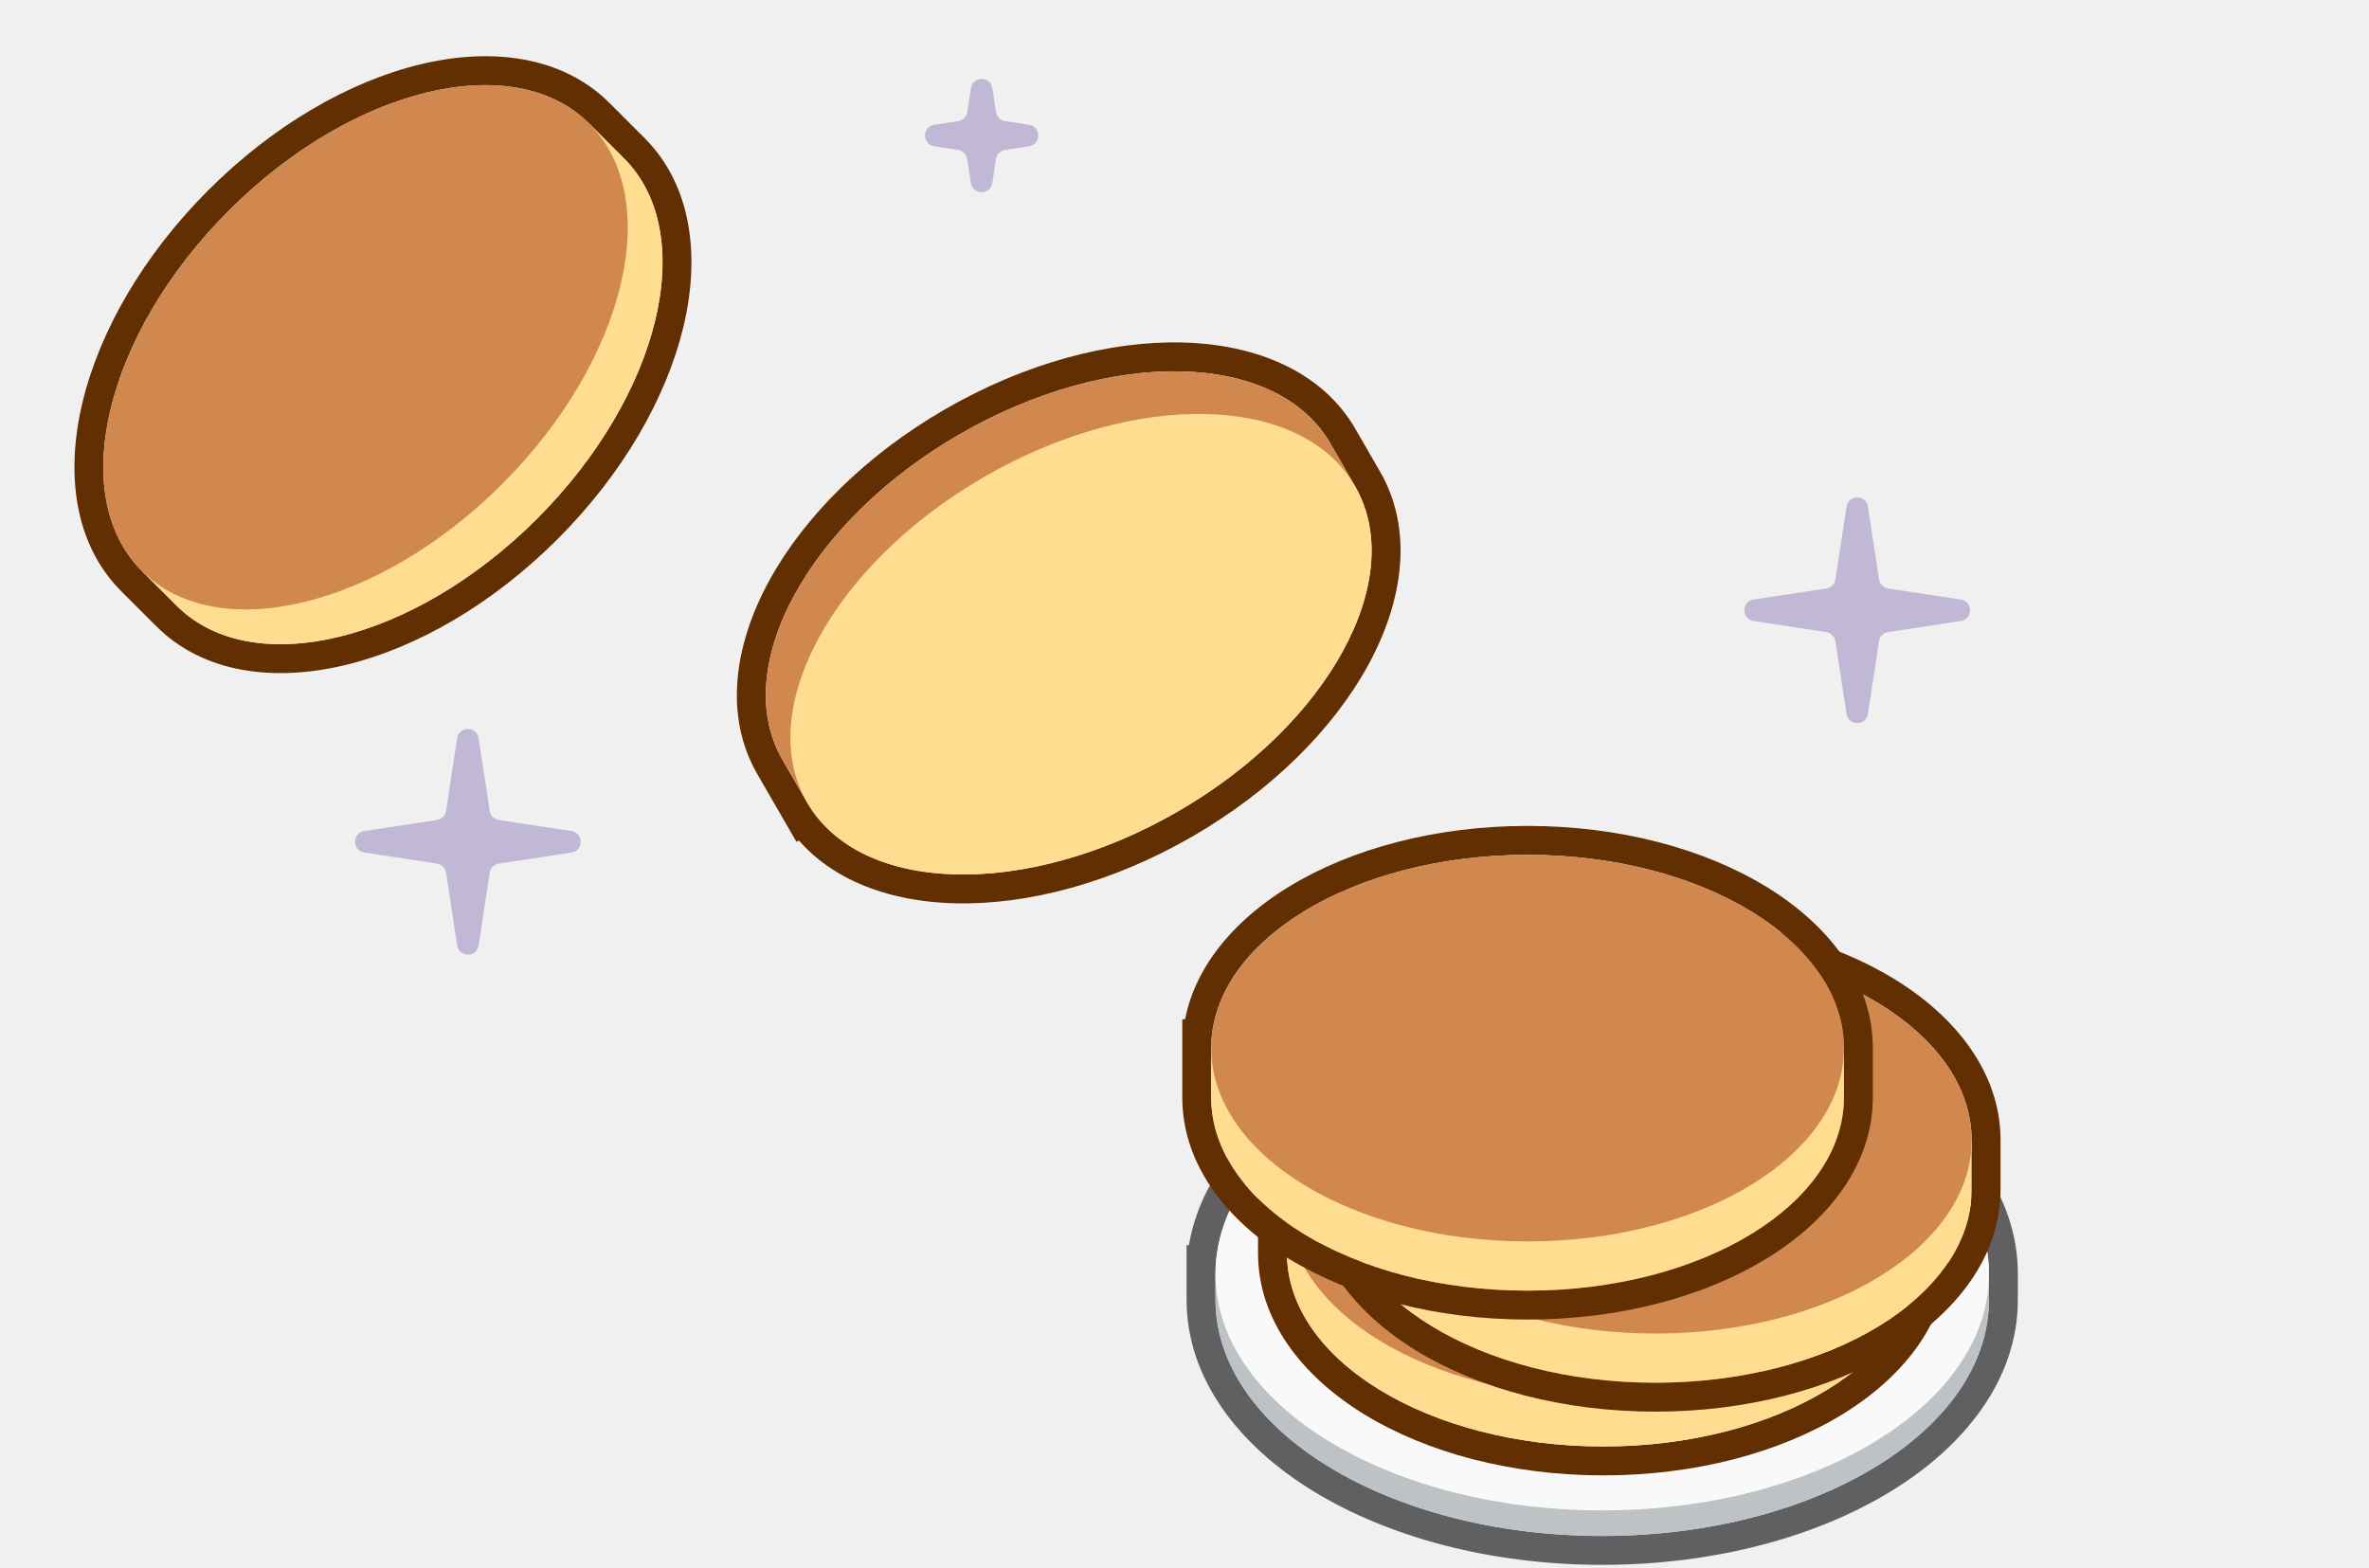
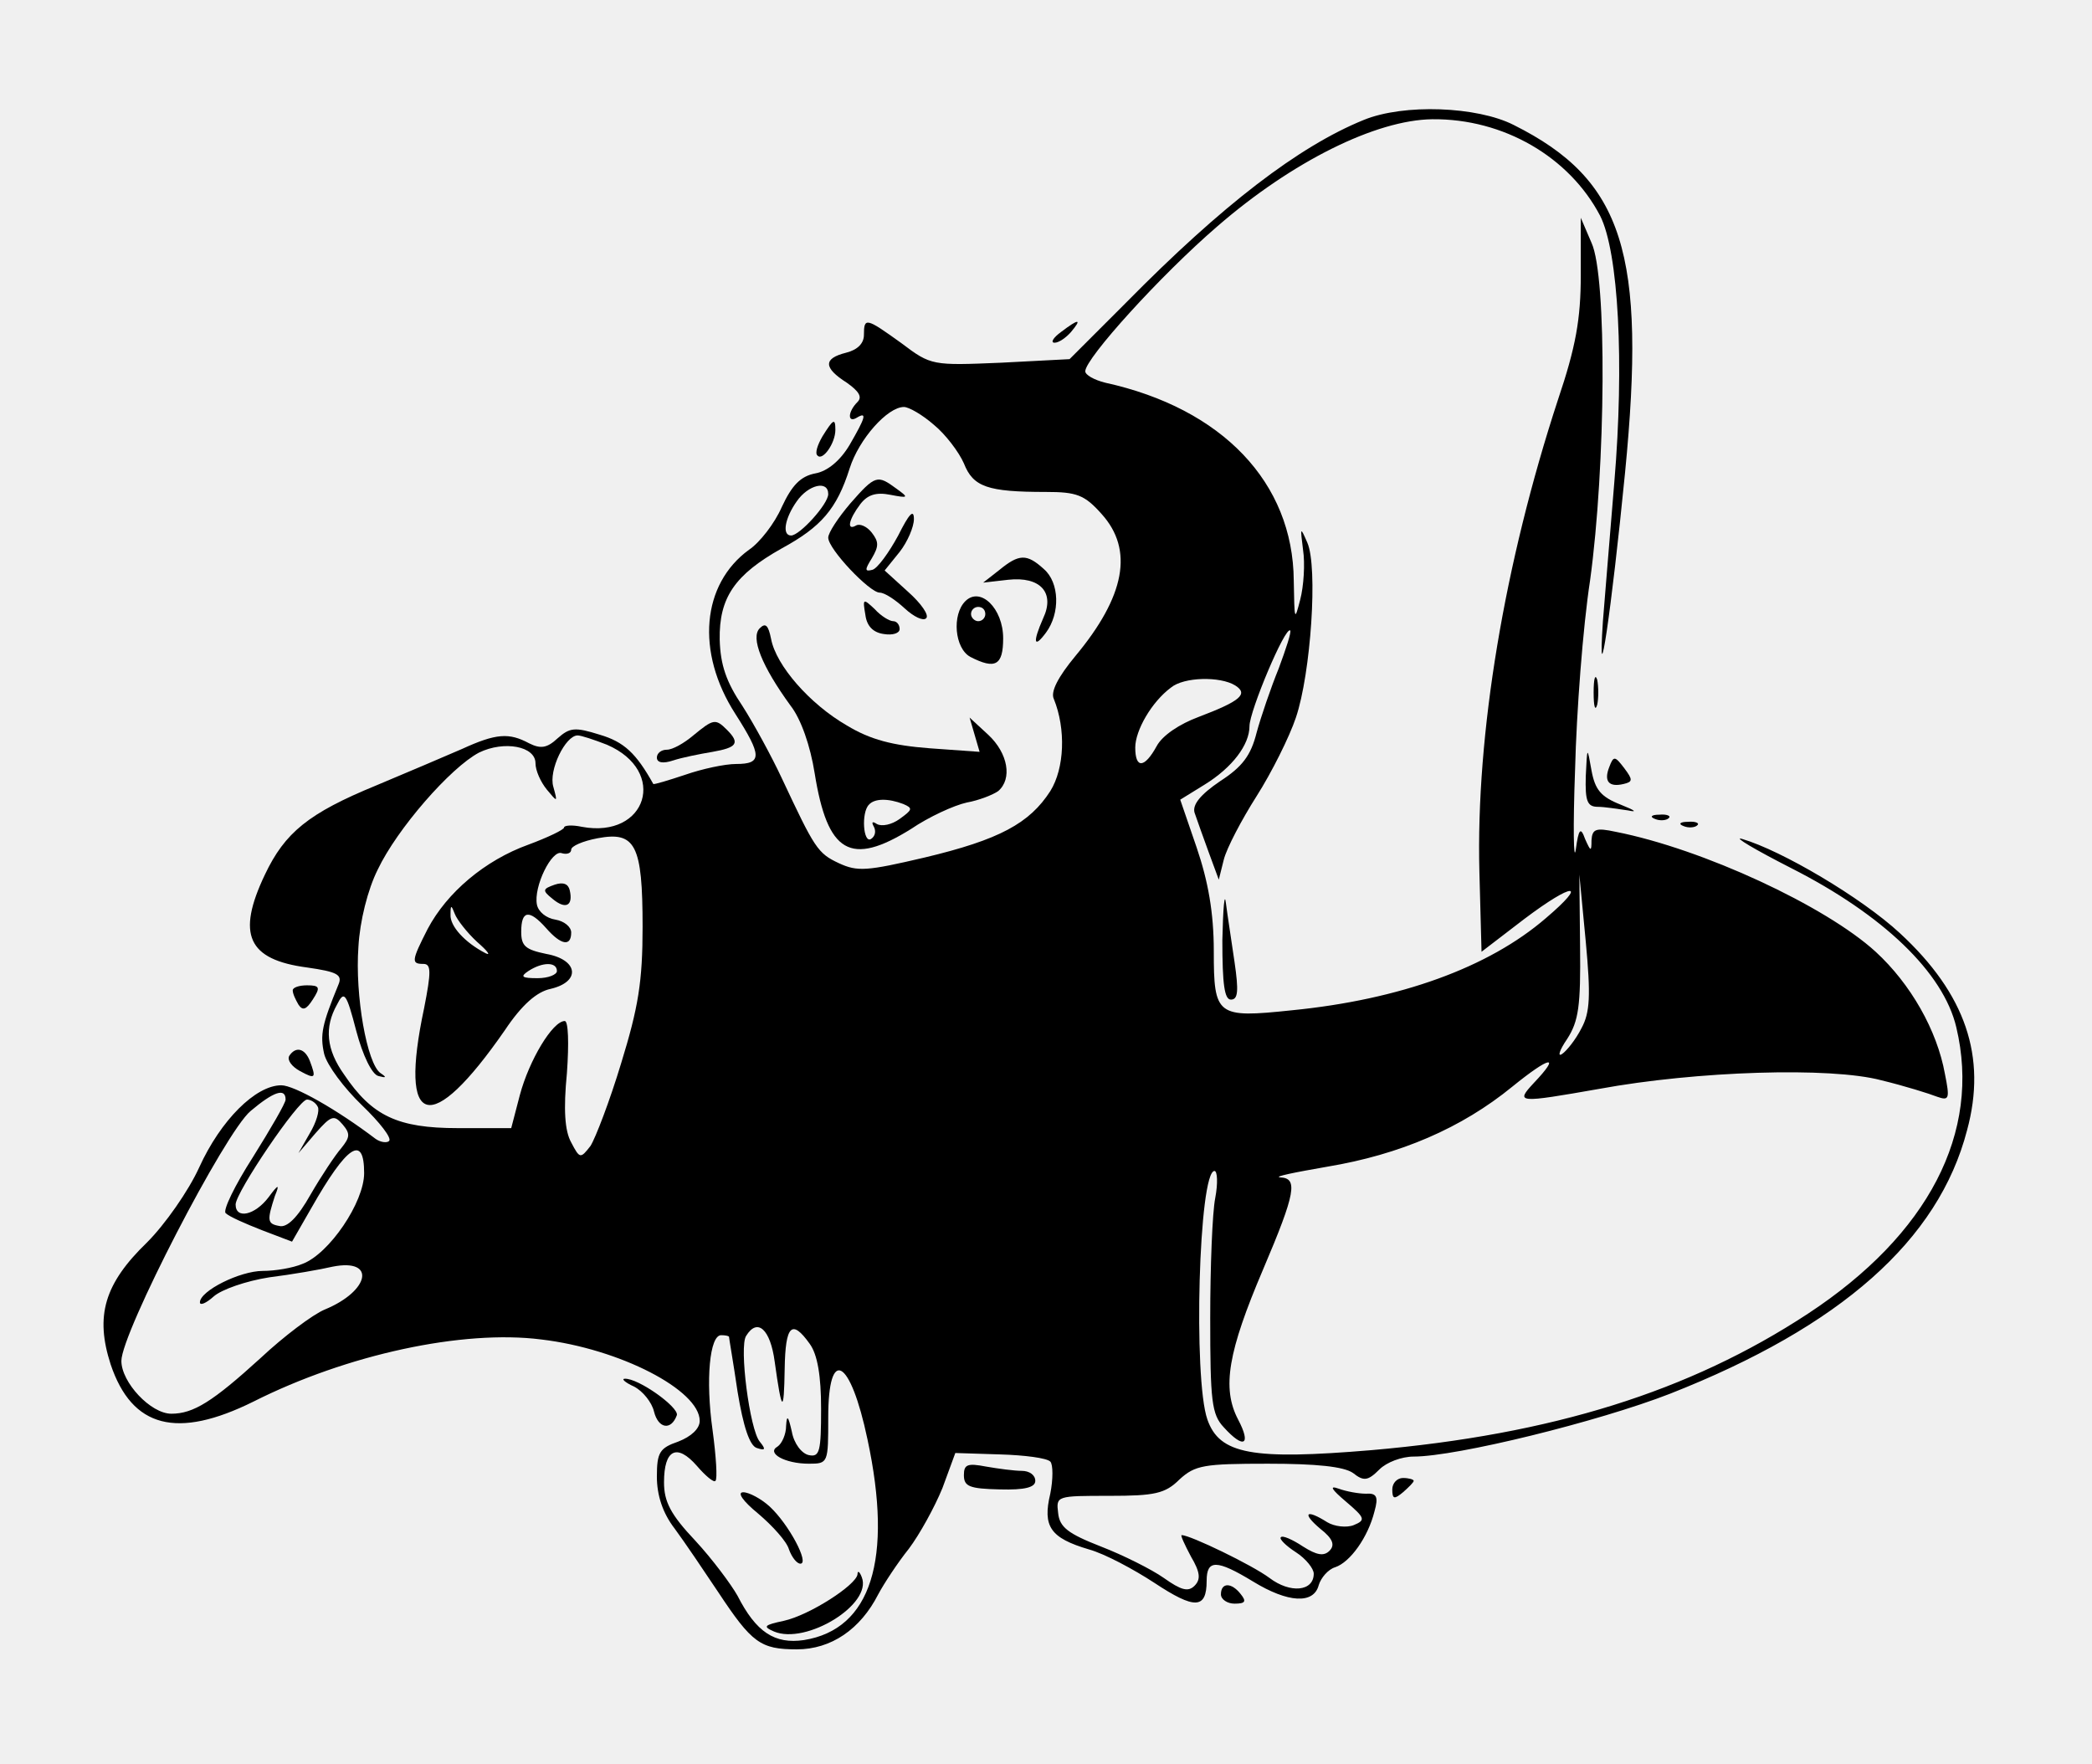
- <svg xmlns="http://www.w3.org/2000/svg" width="266" height="176" fill="none" viewBox="0 0 266 176">
-   <g clip-path="url(#clip0)">
-     <path fill="#8F80BA" d="M53.741 82.901C53.53 81.522 51.543 81.522 51.333 82.901L50.088 91.068C50.008 91.595 49.594 92.008 49.068 92.088L40.901 93.333C39.522 93.543 39.522 95.53 40.901 95.741L49.068 96.985C49.594 97.065 50.008 97.479 50.088 98.005L51.333 106.172C51.543 107.551 53.53 107.551 53.741 106.172L54.985 98.005C55.065 97.479 55.479 97.065 56.005 96.985L64.172 95.741C65.551 95.53 65.551 93.543 64.172 93.333L56.005 92.088C55.479 92.008 55.065 91.595 54.985 91.068L53.741 82.901Z" opacity=".5" />
-     <path fill="#8F80BA" d="M209.741 56.901C209.53 55.522 207.543 55.522 207.333 56.901L206.088 65.068C206.008 65.595 205.595 66.008 205.068 66.088L196.901 67.333C195.522 67.543 195.522 69.53 196.901 69.741L205.068 70.985C205.595 71.065 206.008 71.479 206.088 72.005L207.333 80.172C207.543 81.551 209.53 81.551 209.741 80.172L210.985 72.005C211.065 71.479 211.479 71.065 212.005 70.985L220.172 69.741C221.551 69.53 221.551 67.543 220.172 67.333L212.005 66.088C211.479 66.008 211.065 65.595 210.985 65.068L209.741 56.901Z" opacity=".5" />
-     <path fill="#8F80BA" d="M109.018 9.901C109.228 8.522 111.216 8.522 111.426 9.901L111.835 12.588C111.915 13.115 112.329 13.528 112.856 13.608L115.542 14.018C116.922 14.228 116.922 16.216 115.542 16.426L112.856 16.835C112.329 16.915 111.915 17.329 111.835 17.856L111.426 20.542C111.216 21.922 109.228 21.922 109.018 20.542L108.608 17.856C108.528 17.329 108.115 16.915 107.588 16.835L104.901 16.426C103.522 16.216 103.522 14.228 104.901 14.018L107.588 13.608C108.115 13.528 108.528 13.115 108.608 12.588L109.018 9.901Z" opacity=".5" />
-     <mask id="path-4-outside-1" width="95" height="64" x="132.48" y="112.552" fill="#000" maskUnits="userSpaceOnUse">
-       <rect width="95" height="64" x="132.48" y="112.552" fill="#fff" />
-       <path fill-rule="evenodd" d="M223.325 143.127V145.955C223.325 160.61 203.884 172.491 179.903 172.491C155.921 172.491 136.48 160.61 136.48 145.955V143.089H136.48C136.48 143.088 136.48 143.088 136.48 143.088C136.48 128.432 155.921 116.552 179.903 116.552C203.884 116.552 223.325 128.432 223.325 143.088C223.325 143.101 223.325 143.114 223.325 143.127Z" clip-rule="evenodd" />
-     </mask>
-     <path fill="#606063" d="M223.325 143.127L220.078 143.119V143.127H223.325ZM136.48 143.089V139.841H133.233V143.089H136.48ZM136.48 143.089V146.337H139.728L139.728 143.089L136.48 143.089ZM220.078 143.127V145.955H226.573V143.127H220.078ZM220.078 145.955C220.078 151.723 216.238 157.471 208.914 161.947C201.644 166.389 191.395 169.243 179.903 169.243V175.738C192.391 175.738 203.854 172.651 212.3 167.489C220.691 162.362 226.573 154.842 226.573 145.955H220.078ZM179.903 169.243C168.41 169.243 158.161 166.389 150.892 161.947C143.567 157.471 139.728 151.723 139.728 145.955H133.233C133.233 154.842 139.114 162.362 147.505 167.489C155.951 172.651 167.414 175.738 179.903 175.738V169.243ZM139.728 145.955V143.089H133.233V145.955H139.728ZM136.48 146.337H136.48V139.841H136.48V146.337ZM139.728 143.089C139.728 143.088 139.728 143.088 139.728 143.088H133.233C133.233 143.088 133.233 143.089 133.233 143.089L139.728 143.089ZM139.728 143.088C139.728 137.319 143.567 131.571 150.892 127.095C158.161 122.653 168.41 119.799 179.903 119.799V113.304C167.414 113.304 155.952 116.391 147.505 121.553C139.114 126.681 133.233 134.201 133.233 143.088H139.728ZM179.903 119.799C191.396 119.799 201.644 122.653 208.914 127.095C216.239 131.571 220.078 137.319 220.078 143.088H226.573C226.573 134.201 220.691 126.681 212.301 121.553C203.854 116.391 192.391 113.304 179.903 113.304V119.799ZM220.078 143.088C220.078 143.098 220.078 143.109 220.078 143.119L226.573 143.134C226.573 143.119 226.573 143.103 226.573 143.088H220.078Z" mask="url(#path-4-outside-1)" />
-     <path fill="#BDC2C4" d="M223.325 145.955C223.325 160.61 203.884 172.49 179.903 172.49C155.921 172.49 136.48 160.61 136.48 145.955V143.089H223.325V145.955Z" />
-     <path fill="#FAF9FA" d="M223.325 143.088C223.325 157.743 203.884 169.624 179.903 169.624C155.921 169.624 136.48 157.743 136.48 143.088C136.48 128.432 155.921 116.552 179.903 116.552C203.884 116.552 223.325 128.432 223.325 143.088Z" />
-     <mask id="path-8-outside-2" width="79" height="57" x="140.504" y="109.501" fill="#000" maskUnits="userSpaceOnUse">
-       <rect width="79" height="57" x="140.504" y="109.501" fill="#fff" />
-       <path fill-rule="evenodd" d="M215.547 135.31C215.547 135.276 215.547 135.242 215.547 135.208C215.547 123.22 199.644 113.501 180.026 113.501C160.408 113.501 144.505 123.22 144.505 135.208C144.505 135.209 144.505 135.209 144.505 135.21H144.504V140.735C144.504 152.724 160.408 162.442 180.026 162.442C199.643 162.442 215.547 152.724 215.547 140.735V135.31Z" clip-rule="evenodd" />
-     </mask>
-     <path fill="#612F01" d="M215.547 135.31L212.299 135.286L212.299 135.298V135.31H215.547ZM144.505 135.21V138.457H147.753L147.752 135.209L144.505 135.21ZM144.504 135.21V131.962H141.257V135.21H144.504ZM212.3 135.208C212.3 135.234 212.299 135.26 212.299 135.286L218.794 135.334C218.795 135.293 218.795 135.251 218.795 135.208H212.3ZM180.026 116.749C189.337 116.749 197.61 119.062 203.45 122.63C209.345 126.233 212.3 130.774 212.3 135.208H218.795C218.795 127.655 213.798 121.342 206.837 117.088C199.82 112.8 190.333 110.253 180.026 110.253V116.749ZM147.752 135.208C147.752 130.774 150.707 126.233 156.602 122.63C162.442 119.062 170.715 116.749 180.026 116.749V110.253C169.719 110.253 160.232 112.8 153.215 117.088C146.254 121.342 141.257 127.655 141.257 135.208H147.752ZM147.752 135.209C147.752 135.209 147.752 135.209 147.752 135.208H141.257C141.257 135.209 141.257 135.209 141.257 135.21L147.752 135.209ZM144.504 138.457H144.505V131.962H144.504V138.457ZM147.752 140.735V135.21H141.257V140.735H147.752ZM180.026 159.195C170.715 159.195 162.441 156.882 156.602 153.313C150.707 149.711 147.752 145.17 147.752 140.735H141.257C141.257 148.289 146.254 154.602 153.215 158.856C160.232 163.144 169.719 165.69 180.026 165.69V159.195ZM212.299 140.735C212.299 145.17 209.344 149.711 203.449 153.313C197.61 156.882 189.336 159.195 180.026 159.195V165.69C190.332 165.69 199.82 163.144 206.836 158.856C213.797 154.602 218.794 148.289 218.794 140.735H212.299ZM212.299 135.31V140.735H218.794V135.31H212.299Z" mask="url(#path-8-outside-2)" />
-     <path fill="#FEDC90" d="M215.547 140.735C215.547 152.724 199.643 162.442 180.025 162.442C160.408 162.442 144.504 152.724 144.504 140.735V135.21H215.547V140.735Z" />
-     <path fill="#D1884F" d="M215.546 135.208C215.546 147.197 199.643 156.916 180.025 156.916C160.407 156.916 144.504 147.197 144.504 135.208C144.504 123.22 160.407 113.501 180.025 113.501C199.643 113.501 215.546 123.22 215.546 135.208Z" />
-     <mask id="path-12-outside-3" width="79" height="57" x="146.337" y="102.344" fill="#000" maskUnits="userSpaceOnUse">
-       <rect width="79" height="57" x="146.337" y="102.344" fill="#fff" />
-       <path fill-rule="evenodd" d="M221.38 128.232C221.381 128.172 221.381 128.112 221.381 128.052C221.381 116.063 205.478 106.344 185.86 106.344C166.243 106.344 150.34 116.062 150.339 128.05H150.337V133.576C150.337 145.564 166.241 155.283 185.859 155.283C205.476 155.283 221.38 145.564 221.38 133.576V128.232Z" clip-rule="evenodd" />
-     </mask>
-     <path fill="#612F01" d="M221.38 128.232L218.132 128.189L218.132 128.211V128.232H221.38ZM150.339 128.05V131.298H153.586L153.586 128.05L150.339 128.05ZM150.337 128.05V124.803H147.09V128.05H150.337ZM218.133 128.052C218.133 128.097 218.133 128.143 218.132 128.189L224.627 128.276C224.628 128.201 224.629 128.126 224.629 128.052H218.133ZM185.86 109.592C195.171 109.592 203.444 111.905 209.284 115.473C215.179 119.076 218.133 123.617 218.133 128.052H224.629C224.629 120.498 219.632 114.185 212.671 109.931C205.654 105.643 196.167 103.097 185.86 103.097V109.592ZM153.586 128.05C153.587 123.616 156.542 119.075 162.437 115.473C168.276 111.905 176.549 109.592 185.86 109.592V103.097C175.553 103.097 166.067 105.643 159.05 109.931C152.089 114.184 147.092 120.496 147.091 128.05L153.586 128.05ZM150.337 131.298H150.339V124.803H150.337V131.298ZM153.585 133.576V128.05H147.09V133.576H153.585ZM185.859 152.035C176.548 152.035 168.274 149.722 162.435 146.154C156.54 142.551 153.585 138.01 153.585 133.576H147.09C147.09 141.129 152.087 147.442 159.048 151.696C166.065 155.984 175.552 158.531 185.859 158.531V152.035ZM218.132 133.576C218.132 138.01 215.177 142.551 209.282 146.154C203.443 149.722 195.169 152.035 185.859 152.035V158.531C196.165 158.531 205.653 155.984 212.669 151.696C219.63 147.442 224.627 141.129 224.627 133.576H218.132ZM218.132 128.232V133.576H224.627V128.232H218.132Z" mask="url(#path-12-outside-3)" />
-     <path fill="#FEDC90" d="M221.38 133.576C221.38 145.565 205.476 155.283 185.859 155.283C166.241 155.283 150.337 145.565 150.337 133.576V128.05H221.38V133.576Z" />
-     <path fill="#D1884F" d="M221.38 128.052C221.38 140.041 205.477 149.759 185.859 149.759C166.241 149.759 150.338 140.041 150.338 128.052C150.338 116.063 166.241 106.345 185.859 106.345C205.477 106.345 221.38 116.063 221.38 128.052Z" />
-     <mask id="path-16-outside-4" width="79" height="57" x="132" y="92.001" fill="#000" maskUnits="userSpaceOnUse">
-       <rect width="79" height="57" x="132" y="92.001" fill="#fff" />
-       <path fill-rule="evenodd" d="M207.042 117.82C207.043 117.783 207.043 117.746 207.043 117.708C207.043 105.72 191.139 96.001 171.522 96.001C151.904 96.001 136 105.72 136 117.708C136 117.709 136 117.709 136 117.709H136V123.235C136 135.224 151.903 144.942 171.521 144.942C191.139 144.942 207.042 135.224 207.042 123.235V117.82Z" clip-rule="evenodd" />
-     </mask>
-     <path fill="#612F01" d="M207.042 117.82L203.795 117.793L203.795 117.807V117.82H207.042ZM136 117.709V120.957H139.248L139.248 117.709L136 117.709ZM136 117.709V114.462H132.752V117.709H136ZM203.795 117.708C203.795 117.737 203.795 117.765 203.795 117.793L210.29 117.847C210.29 117.801 210.29 117.755 210.29 117.708H203.795ZM171.522 99.249C180.833 99.249 189.106 101.562 194.945 105.13C200.841 108.733 203.795 113.274 203.795 117.708H210.29C210.29 110.155 205.293 103.842 198.332 99.588C191.316 95.3 181.829 92.754 171.522 92.754V99.249ZM139.248 117.708C139.248 113.274 142.203 108.733 148.098 105.13C153.937 101.562 162.211 99.249 171.522 99.249V92.754C161.215 92.754 151.728 95.3 144.711 99.588C137.75 103.842 132.753 110.155 132.753 117.708H139.248ZM139.248 117.709C139.248 117.709 139.248 117.709 139.248 117.708H132.753C132.753 117.709 132.753 117.709 132.753 117.71L139.248 117.709ZM136 120.957H136V114.462H136V120.957ZM139.248 123.235V117.709H132.752V123.235H139.248ZM171.521 141.695C162.21 141.695 153.937 139.382 148.097 135.813C142.202 132.211 139.248 127.67 139.248 123.235H132.752C132.752 130.789 137.749 137.102 144.71 141.355C151.727 145.643 161.214 148.19 171.521 148.19V141.695ZM203.795 123.235C203.795 127.67 200.84 132.211 194.945 135.813C189.106 139.382 180.832 141.695 171.521 141.695V148.19C181.828 148.19 191.315 145.643 198.332 141.355C205.293 137.102 210.29 130.789 210.29 123.235H203.795ZM203.795 117.82V123.235H210.29V117.82H203.795Z" mask="url(#path-16-outside-4)" />
-     <path fill="#FEDC90" d="M207.042 123.235C207.042 135.224 191.139 144.942 171.521 144.942C151.903 144.942 136 135.224 136 123.235V117.709H207.042V123.235Z" />
-     <path fill="#D1884F" d="M207.043 117.708C207.043 129.697 191.139 139.416 171.521 139.416C151.904 139.416 136 129.697 136 117.708C136 105.72 151.904 96.001 171.521 96.001C191.139 96.001 207.043 105.72 207.043 117.708Z" />
-     <mask id="path-20-outside-5" width="96.916" height="88.863" x="71.507" y="25.506" fill="#000" maskUnits="userSpaceOnUse">
-       <rect width="96.916" height="88.863" x="71.507" y="25.506" fill="#fff" />
-       <path fill-rule="evenodd" d="M152.096 54.505C152.111 54.532 152.127 54.558 152.142 54.585C158.136 64.967 149.223 81.336 132.233 91.144C115.244 100.953 96.613 100.488 90.618 90.107L90.618 90.107L87.855 85.322C81.861 74.939 90.774 58.571 107.763 48.762C124.753 38.953 143.385 39.418 149.379 49.8L152.096 54.505Z" clip-rule="evenodd" />
-     </mask>
-     <path fill="#612F01" d="M152.096 54.505L149.294 56.148L149.289 56.139L149.283 56.129L152.096 54.505ZM90.618 90.107L88.994 87.294L91.806 85.67L93.43 88.483L90.618 90.107ZM90.618 90.107L92.242 92.919L89.429 94.543L87.805 91.731L90.618 90.107ZM87.855 85.322L90.667 83.698L87.855 85.322ZM149.379 49.8L152.192 48.177L149.379 49.8ZM149.329 56.209C149.318 56.188 149.306 56.168 149.294 56.148L154.897 52.863C154.916 52.895 154.935 52.928 154.955 52.961L149.329 56.209ZM130.61 88.332C138.673 83.677 144.682 77.537 147.955 71.527C151.259 65.459 151.547 60.049 149.329 56.209L154.955 52.961C158.731 59.503 157.56 67.468 153.659 74.633C149.726 81.855 142.783 88.804 133.857 93.957L130.61 88.332ZM93.43 88.483C95.648 92.323 100.477 94.778 107.384 94.95C114.225 95.121 122.546 92.987 130.61 88.332L133.857 93.957C124.931 99.11 115.442 101.649 107.222 101.444C99.067 101.24 91.583 98.272 87.805 91.731L93.43 88.483ZM88.994 87.294L88.994 87.294L92.242 92.919L92.242 92.919L88.994 87.294ZM90.667 83.698L93.43 88.483L87.805 91.731L85.042 86.945L90.667 83.698ZM109.387 51.574C101.324 56.23 95.315 62.37 92.042 68.38C88.738 74.447 88.45 79.857 90.667 83.698L85.042 86.945C81.266 80.404 82.437 72.438 86.338 65.273C90.271 58.052 97.214 51.103 106.14 45.949L109.387 51.574ZM146.567 51.424C144.349 47.584 139.52 45.128 132.614 44.956C125.772 44.785 117.451 46.919 109.387 51.574L106.14 45.949C115.066 40.796 124.555 38.258 132.776 38.463C140.931 38.666 148.415 41.635 152.192 48.177L146.567 51.424ZM149.283 56.129L146.567 51.424L152.192 48.177L154.908 52.881L149.283 56.129Z" mask="url(#path-20-outside-5)" />
-     <path fill="#D1884F" d="M149.378 49.799C143.384 39.417 124.752 38.952 107.762 48.761C90.773 58.57 81.859 74.938 87.854 85.321L90.617 90.106L152.141 54.585L149.378 49.799Z" />
-     <path fill="#FEDC90" d="M152.142 54.585C146.147 44.203 127.515 43.737 110.526 53.546C93.536 63.355 84.623 79.724 90.617 90.106C96.612 100.489 115.244 100.954 132.233 91.145C149.223 81.336 158.136 64.967 152.142 54.585Z" />
-     <mask id="path-24-outside-6" width="96.166" height="96.166" x="-5.05" y="-7.124" fill="#000" maskUnits="userSpaceOnUse">
-       <rect width="96.166" height="96.166" x="-5.05" y="-7.124" fill="#fff" />
-       <path fill-rule="evenodd" d="M15.927 64.117C15.927 64.117 15.927 64.117 15.927 64.116C7.449 55.639 11.823 37.522 25.695 23.65C39.566 9.778 57.684 5.405 66.161 13.882C66.168 13.889 66.175 13.896 66.183 13.903L70.068 17.789C78.546 26.266 74.172 44.384 60.301 58.256C46.429 72.128 28.311 76.501 19.834 68.024L15.927 64.117Z" clip-rule="evenodd" />
-     </mask>
-     <path fill="#612F01" d="M66.183 13.903L63.886 16.2L63.881 16.195L66.183 13.903ZM18.223 61.82C18.325 61.922 18.408 62.018 18.474 62.102C18.507 62.143 18.536 62.183 18.562 62.218C18.587 62.254 18.61 62.286 18.629 62.315C18.648 62.344 18.665 62.369 18.678 62.391C18.692 62.413 18.703 62.431 18.712 62.446C18.72 62.46 18.727 62.471 18.731 62.478C18.733 62.482 18.735 62.485 18.736 62.487C18.736 62.487 18.737 62.488 18.737 62.489C18.737 62.489 18.737 62.489 18.737 62.489C18.737 62.489 18.737 62.489 18.737 62.489C18.737 62.489 18.737 62.489 18.737 62.489C18.737 62.489 18.737 62.489 18.737 62.489C18.737 62.49 18.737 62.488 18.736 62.487C18.735 62.485 18.733 62.482 18.731 62.478C18.727 62.471 18.72 62.46 18.712 62.446C18.703 62.431 18.692 62.413 18.678 62.391C18.665 62.37 18.648 62.344 18.629 62.315C18.61 62.286 18.587 62.254 18.562 62.218C18.536 62.183 18.507 62.144 18.474 62.102C18.408 62.018 18.325 61.922 18.223 61.82L13.63 66.413C13.529 66.311 13.446 66.215 13.38 66.131C13.347 66.09 13.317 66.05 13.292 66.015C13.266 65.979 13.244 65.947 13.225 65.918C13.205 65.889 13.189 65.864 13.175 65.842C13.162 65.82 13.15 65.802 13.142 65.787C13.133 65.773 13.127 65.762 13.123 65.755C13.12 65.751 13.119 65.748 13.118 65.746C13.117 65.746 13.117 65.745 13.117 65.744C13.116 65.744 13.116 65.744 13.116 65.744C13.116 65.744 13.116 65.744 13.116 65.744C13.116 65.744 13.116 65.744 13.116 65.744C13.116 65.744 13.116 65.744 13.116 65.744C13.116 65.743 13.117 65.745 13.118 65.746C13.119 65.748 13.12 65.751 13.123 65.755C13.127 65.762 13.133 65.773 13.142 65.787C13.15 65.802 13.162 65.82 13.175 65.842C13.189 65.864 13.205 65.889 13.225 65.918C13.244 65.947 13.266 65.979 13.292 66.015C13.317 66.05 13.347 66.09 13.38 66.131C13.445 66.215 13.528 66.311 13.63 66.413L18.223 61.82ZM27.991 25.946C21.407 32.53 17.192 40.016 15.587 46.668C13.966 53.384 15.087 58.684 18.223 61.82L13.63 66.413C8.289 61.072 7.359 53.074 9.273 45.144C11.202 37.15 16.11 28.641 23.398 21.353L27.991 25.946ZM63.865 16.178C60.729 13.042 55.429 11.921 48.713 13.542C42.06 15.148 34.575 19.362 27.991 25.946L23.398 21.353C30.686 14.065 39.195 9.157 47.189 7.228C55.119 5.314 63.116 6.244 68.458 11.585L63.865 16.178ZM63.881 16.195C63.876 16.189 63.87 16.184 63.865 16.178L68.458 11.585C68.466 11.594 68.475 11.603 68.484 11.612L63.881 16.195ZM67.772 20.086L63.886 16.2L68.479 11.607L72.365 15.493L67.772 20.086ZM58.004 55.959C64.588 49.376 68.803 41.89 70.409 35.237C72.03 28.522 70.908 23.221 67.772 20.086L72.365 15.493C77.706 20.834 78.637 28.831 76.722 36.762C74.793 44.755 69.885 53.264 62.597 60.552L58.004 55.959ZM22.13 65.727C25.266 68.863 30.566 69.985 37.282 68.364C43.935 66.758 51.42 62.543 58.004 55.959L62.597 60.552C55.309 67.84 46.8 72.748 38.806 74.678C30.876 76.592 22.879 75.662 17.538 70.32L22.13 65.727ZM18.223 61.82L22.13 65.727L17.538 70.32L13.63 66.413L18.223 61.82Z" mask="url(#path-24-outside-6)" />
-     <path fill="#FEDC90" d="M19.834 68.023C28.311 76.501 46.428 72.127 60.3 58.255C74.172 44.383 78.545 26.266 70.068 17.789L66.161 13.882L15.926 64.116L19.834 68.023Z" />
-     <path fill="#D1884F" d="M15.927 64.116C24.404 72.594 42.522 68.221 56.393 54.349C70.265 40.477 74.638 22.359 66.161 13.882C57.684 5.405 39.566 9.778 25.695 23.65C11.823 37.522 7.449 55.639 15.927 64.116Z" />
+ <svg xmlns="http://www.w3.org/2000/svg" version="1.0" width="293pt" height="247pt" viewBox="0 0 293 247" preserveAspectRatio="xMidYMid meet">
+   <g transform="translate(0,247) scale(0.1,-0.1)" fill="#000000" stroke="none">
+     <path d="M1910 2302 c-91 -37 -198 -119 -333 -256 l-79 -79 -96 -5 c-96 -4 -98 -4 -139 27 -50 36 -53 37 -53 12 0 -12 -9 -21 -25 -25 -32 -8 -32 -21 1 -42 17 -12 22 -20 15 -27 -14 -14 -14 -30 -1 -22 15 9 12 0 -10 -38 -13 -22 -31 -37 -48 -40 -21 -4 -33 -17 -47 -47 -10 -23 -31 -50 -46 -60 -66 -48 -75 -143 -19 -230 37 -58 38 -70 1 -70 -16 0 -48 -7 -71 -15 -24 -8 -44 -14 -45 -13 -24 43 -41 59 -75 69 -35 11 -42 10 -59 -5 -15 -14 -24 -15 -40 -7 -28 15 -46 14 -94 -8 -23 -10 -77 -33 -120 -51 -95 -39 -128 -66 -156 -125 -40 -84 -24 -119 59 -130 42 -6 50 -10 44 -24 -23 -56 -26 -70 -20 -97 4 -16 28 -48 53 -72 25 -24 42 -46 38 -50 -3 -3 -12 -2 -19 3 -54 41 -114 75 -132 75 -36 0 -85 -49 -115 -115 -15 -33 -48 -80 -73 -105 -60 -58 -73 -103 -51 -171 30 -89 93 -105 200 -52 131 66 293 101 403 87 110 -13 222 -71 222 -114 0 -11 -12 -22 -30 -29 -26 -9 -30 -15 -30 -49 0 -26 8 -51 25 -73 14 -19 41 -59 61 -89 47 -71 59 -80 110 -80 48 0 89 28 114 77 8 15 27 44 43 64 15 20 36 58 47 85 l18 49 63 -2 c34 -1 65 -5 70 -10 4 -4 4 -25 0 -45 -11 -46 0 -62 54 -78 22 -6 63 -28 92 -47 56 -37 73 -37 73 3 0 30 14 30 65 -1 49 -30 85 -32 92 -5 3 10 13 22 23 25 21 7 46 42 55 78 6 21 3 26 -12 25 -10 0 -27 3 -38 7 -14 5 -10 -1 10 -18 27 -23 28 -26 11 -33 -10 -4 -27 -2 -37 4 -30 19 -36 13 -10 -9 18 -14 21 -23 13 -31 -8 -8 -18 -6 -37 6 -15 10 -29 16 -31 13 -3 -2 7 -12 21 -21 14 -9 25 -23 25 -30 0 -25 -33 -28 -62 -6 -24 18 -111 60 -123 60 -2 0 4 -13 13 -30 13 -22 14 -32 5 -41 -9 -9 -19 -6 -43 11 -17 12 -57 32 -88 44 -46 18 -58 27 -60 47 -3 24 -2 24 72 24 63 0 78 3 98 23 22 20 34 22 124 22 68 0 106 -4 119 -13 15 -12 21 -11 37 5 10 10 31 18 48 18 60 0 259 49 359 88 239 94 376 215 416 369 28 103 -2 191 -94 276 -54 50 -166 116 -221 132 -14 4 18 -15 69 -41 128 -65 213 -146 231 -223 35 -147 -39 -290 -208 -401 -166 -109 -358 -169 -611 -191 -167 -14 -213 -6 -230 43 -20 57 -12 348 10 348 4 0 5 -17 1 -38 -4 -20 -7 -96 -7 -168 0 -116 2 -135 19 -153 28 -31 39 -25 20 11 -23 44 -14 95 35 210 46 108 49 128 24 129 -10 1 20 7 66 15 102 17 188 54 259 112 53 43 69 46 30 5 -26 -28 -22 -28 92 -8 136 25 324 31 395 12 33 -8 68 -19 78 -23 17 -6 18 -3 11 32 -11 61 -48 126 -97 171 -70 64 -242 144 -364 168 -28 6 -33 4 -34 -12 0 -16 -1 -16 -9 2 -6 17 -9 15 -13 -15 -3 -19 -4 31 -1 112 2 81 11 200 21 265 22 160 24 426 2 473 l-15 35 0 -80 c0 -62 -7 -101 -32 -175 -75 -229 -115 -468 -110 -661 l3 -112 60 46 c69 52 90 52 30 1 -80 -69 -204 -114 -356 -129 -105 -11 -109 -8 -109 83 0 54 -8 98 -24 145 l-23 67 34 21 c39 24 63 56 63 82 0 21 50 140 57 134 2 -2 -6 -26 -16 -53 -11 -27 -25 -68 -31 -90 -8 -32 -20 -48 -51 -68 -28 -19 -39 -33 -36 -44 3 -9 12 -34 20 -56 l14 -38 7 28 c4 16 25 56 46 89 21 33 46 83 55 110 21 62 31 211 16 245 -10 23 -10 22 -6 -10 3 -19 1 -51 -4 -70 -8 -31 -8 -29 -9 27 -1 137 -100 241 -264 277 -16 4 -28 11 -28 16 0 18 106 135 185 203 105 91 222 149 301 150 100 1 192 -53 235 -135 26 -51 34 -207 20 -373 -6 -71 -13 -159 -16 -195 -8 -121 12 15 31 208 30 307 -2 410 -156 487 -51 26 -154 30 -210 7z m-602 -427 c16 -13 35 -38 42 -54 13 -33 33 -40 115 -40 43 0 54 -4 78 -31 45 -50 33 -115 -37 -199 -24 -29 -35 -50 -30 -60 17 -42 15 -97 -5 -129 -29 -45 -71 -68 -176 -93 -81 -19 -94 -20 -120 -8 -30 14 -34 21 -80 119 -14 30 -39 76 -55 101 -23 34 -31 58 -32 93 -1 59 21 91 87 128 55 30 77 55 95 112 13 41 53 86 76 86 7 0 26 -11 42 -25z m-148 -97 c0 -14 -40 -58 -52 -58 -13 0 -9 24 8 48 16 23 44 30 44 10z m570 -268 c19 -12 7 -22 -51 -44 -27 -10 -51 -26 -59 -41 -17 -31 -30 -32 -30 -2 0 24 23 64 50 84 18 15 69 16 90 3z m-880 -83 c86 -37 56 -132 -35 -115 -14 3 -25 2 -25 -1 0 -3 -23 -14 -50 -24 -61 -22 -114 -67 -141 -118 -23 -45 -23 -49 -6 -49 11 0 11 -11 1 -62 -36 -169 9 -181 113 -31 24 36 45 54 64 58 43 10 39 41 -6 49 -29 6 -35 11 -35 31 0 30 11 32 35 5 21 -24 35 -26 35 -6 0 8 -10 16 -22 18 -13 2 -24 11 -26 21 -5 25 21 78 35 72 7 -2 13 0 13 5 0 5 16 12 37 16 53 10 63 -9 63 -124 0 -77 -6 -113 -30 -191 -16 -53 -36 -105 -43 -116 -14 -18 -15 -18 -27 5 -9 16 -11 46 -6 97 3 42 2 73 -3 73 -17 0 -50 -55 -63 -104 l-12 -46 -75 0 c-84 0 -120 17 -159 75 -25 35 -28 66 -10 98 10 20 13 17 27 -37 9 -34 22 -61 31 -63 11 -3 12 -2 3 4 -19 13 -36 109 -31 177 2 36 13 80 27 108 27 57 102 143 142 164 35 17 79 9 79 -15 0 -10 7 -26 16 -37 15 -18 15 -18 9 4 -7 23 17 72 34 72 5 0 23 -6 41 -13z m1365 -397 c-8 -16 -21 -32 -27 -36 -7 -5 -4 5 7 21 16 25 19 46 18 130 l-1 100 9 -94 c7 -75 6 -99 -6 -121z m-1547 121 c15 -13 20 -20 12 -16 -29 15 -50 38 -49 54 0 14 1 14 6 1 3 -8 17 -26 31 -39z m112 -41 c0 -5 -12 -10 -27 -10 -22 0 -25 2 -13 10 20 13 40 13 40 0z m-380 -180 c0 -5 -21 -41 -46 -81 -25 -39 -42 -74 -38 -78 5 -5 28 -15 51 -24 l42 -16 27 47 c50 88 74 104 74 49 0 -41 -49 -113 -86 -127 -14 -6 -39 -10 -56 -10 -32 0 -88 -28 -88 -44 0 -5 9 -1 19 8 11 10 46 22 78 27 32 4 72 11 89 15 61 12 52 -34 -11 -60 -17 -7 -58 -38 -90 -68 -67 -61 -94 -78 -125 -78 -29 0 -70 44 -70 74 0 39 145 320 181 350 32 27 49 33 49 16z m45 -10 c3 -5 -2 -22 -11 -37 l-16 -28 24 28 c22 25 26 26 38 12 11 -13 10 -18 -2 -33 -8 -9 -28 -39 -43 -65 -18 -32 -33 -47 -44 -44 -17 3 -17 8 -6 42 7 17 5 17 -9 -2 -19 -25 -46 -31 -46 -10 0 17 88 147 100 147 5 0 12 -4 15 -10z m640 -357 c10 -72 13 -74 14 -10 1 61 10 70 35 35 11 -15 16 -45 16 -91 0 -60 -2 -68 -17 -65 -10 2 -21 16 -24 33 -5 22 -7 24 -8 8 0 -12 -6 -25 -12 -29 -16 -9 10 -24 44 -24 27 0 27 1 27 65 0 100 31 83 55 -31 36 -168 5 -266 -89 -281 -41 -6 -67 11 -93 62 -9 16 -35 51 -59 77 -35 37 -44 55 -44 82 0 46 18 55 46 23 12 -14 24 -24 26 -21 3 2 1 34 -4 71 -10 71 -4 133 12 133 6 0 10 -1 11 -2 0 -2 6 -36 12 -77 8 -49 17 -76 27 -79 12 -4 13 -2 4 9 -14 17 -29 133 -19 148 16 26 34 9 40 -36z" />
+     <path d="M1191 1765 c-17 -20 -31 -41 -31 -48 0 -16 58 -77 72 -77 7 0 22 -10 35 -22 13 -12 26 -18 30 -14 5 4 -7 21 -25 37 l-33 30 21 26 c11 14 20 35 20 46 0 15 -7 7 -22 -23 -13 -24 -29 -46 -36 -48 -11 -3 -11 0 -1 16 10 17 10 23 0 36 -7 9 -17 13 -22 10 -14 -8 -10 9 6 30 10 13 22 17 42 13 26 -5 26 -4 8 9 -26 19 -29 19 -64 -21z" />
+     <path d="M1400 1672 l-23 -18 35 4 c45 5 66 -18 49 -54 -15 -34 -13 -43 4 -20 20 27 19 70 -3 89 -24 22 -35 21 -62 -1z" />
+     <path d="M1352 1628 c-19 -19 -15 -66 7 -78 35 -18 46 -12 46 26 0 42 -32 73 -53 52z m28 -18 c0 -5 -4 -10 -10 -10 -5 0 -10 5 -10 10 0 6 5 10 10 10 6 0 10 -4 10 -10z" />
+     <path d="M1212 1609 c2 -16 11 -25 26 -27 12 -2 22 1 22 7 0 6 -4 11 -9 11 -5 0 -17 7 -26 17 -16 15 -17 15 -13 -8z" />
+     <path d="M1064 1590 c-13 -13 3 -53 43 -108 15 -19 28 -57 34 -95 18 -112 50 -131 135 -78 25 17 60 33 78 37 17 3 37 11 44 16 20 17 14 53 -14 79 l-26 24 7 -24 7 -24 -70 5 c-52 4 -83 12 -116 32 -52 30 -99 84 -106 121 -4 20 -8 23 -16 15z m201 -246 c14 -6 13 -8 -5 -21 -11 -8 -25 -11 -32 -7 -6 4 -8 3 -4 -4 3 -6 2 -13 -4 -17 -11 -7 -14 37 -3 48 8 9 27 9 48 1z" />
+     <path d="M777 1231 c-17 -6 -18 -8 -3 -20 18 -15 29 -10 24 12 -2 9 -9 12 -21 8z" />
+     <path d="M1062 350 c20 -17 40 -39 43 -50 4 -11 11 -20 16 -20 13 0 -16 55 -43 80 -12 11 -29 20 -37 20 -9 0 -1 -12 21 -30z" />
+     <path d="M1201 265 c-2 -15 -67 -57 -103 -65 -28 -6 -30 -8 -14 -15 45 -19 138 38 123 76 -3 8 -6 10 -6 4z" />
+     <path d="M1486 2005 c-11 -8 -15 -15 -9 -15 6 0 16 7 23 15 16 19 11 19 -14 0z" />
+     <path d="M1152 1859 c-7 -12 -11 -24 -7 -27 7 -8 25 17 25 36 0 17 -3 15 -18 -9z" />
+     <path d="M2232 1500 c0 -19 2 -27 5 -17 2 9 2 25 0 35 -3 9 -5 1 -5 -18z" />
+     <path d="M971 1440 c-13 -11 -29 -20 -37 -20 -8 0 -14 -5 -14 -11 0 -7 8 -9 23 -4 12 4 37 9 55 12 34 6 39 12 20 31 -16 16 -19 15 -47 -8z" />
+     <path d="M2221 1383 c-1 -35 2 -43 17 -43 9 0 28 -3 42 -5 14 -3 10 0 -10 8 -28 11 -36 21 -41 48 -6 34 -6 34 -8 -8z" />
+     <path d="M2254 1396 c-8 -20 -1 -29 20 -24 13 3 13 6 1 22 -13 17 -15 18 -21 2z" />
+     <path d="M2318 1323 c7 -3 16 -2 19 1 4 3 -2 6 -13 5 -11 0 -14 -3 -6 -6z" />
+     <path d="M2358 1313 c7 -3 16 -2 19 1 4 3 -2 6 -13 5 -11 0 -14 -3 -6 -6z" />
+     <path d="M1712 1153 c0 -62 3 -83 12 -83 10 0 11 12 5 53 -4 28 -10 66 -12 82 -2 17 -4 -7 -5 -52z" />
+     <path d="M410 1083 c0 -5 4 -13 8 -20 6 -9 11 -7 20 7 11 17 10 20 -8 20 -11 0 -20 -3 -20 -7z" />
+     <path d="M405 991 c-3 -6 4 -15 15 -21 22 -12 23 -10 14 14 -7 18 -20 21 -29 7z" />
+     <path d="M888 528 c12 -6 25 -22 28 -35 6 -24 24 -27 32 -5 3 11 -54 52 -73 51 -5 0 0 -5 13 -11z" />
+     <path d="M1350 404 c0 -16 8 -19 50 -20 36 -1 50 3 50 12 0 8 -8 14 -19 14 -10 0 -33 3 -50 6 -26 5 -31 3 -31 -12z" />
+     <path d="M1950 384 c0 -14 3 -14 15 -4 8 7 15 14 15 16 0 2 -7 4 -15 4 -8 0 -15 -7 -15 -16z" />
+     <path d="M1710 237 c0 -7 9 -13 19 -13 15 0 17 3 9 13 -13 17 -28 17 -28 0z" />
  </g>
-   <defs>
-     <clipPath id="clip0">
-       <rect width="266" height="176" fill="#fff" />
-     </clipPath>
-   </defs>
</svg>
